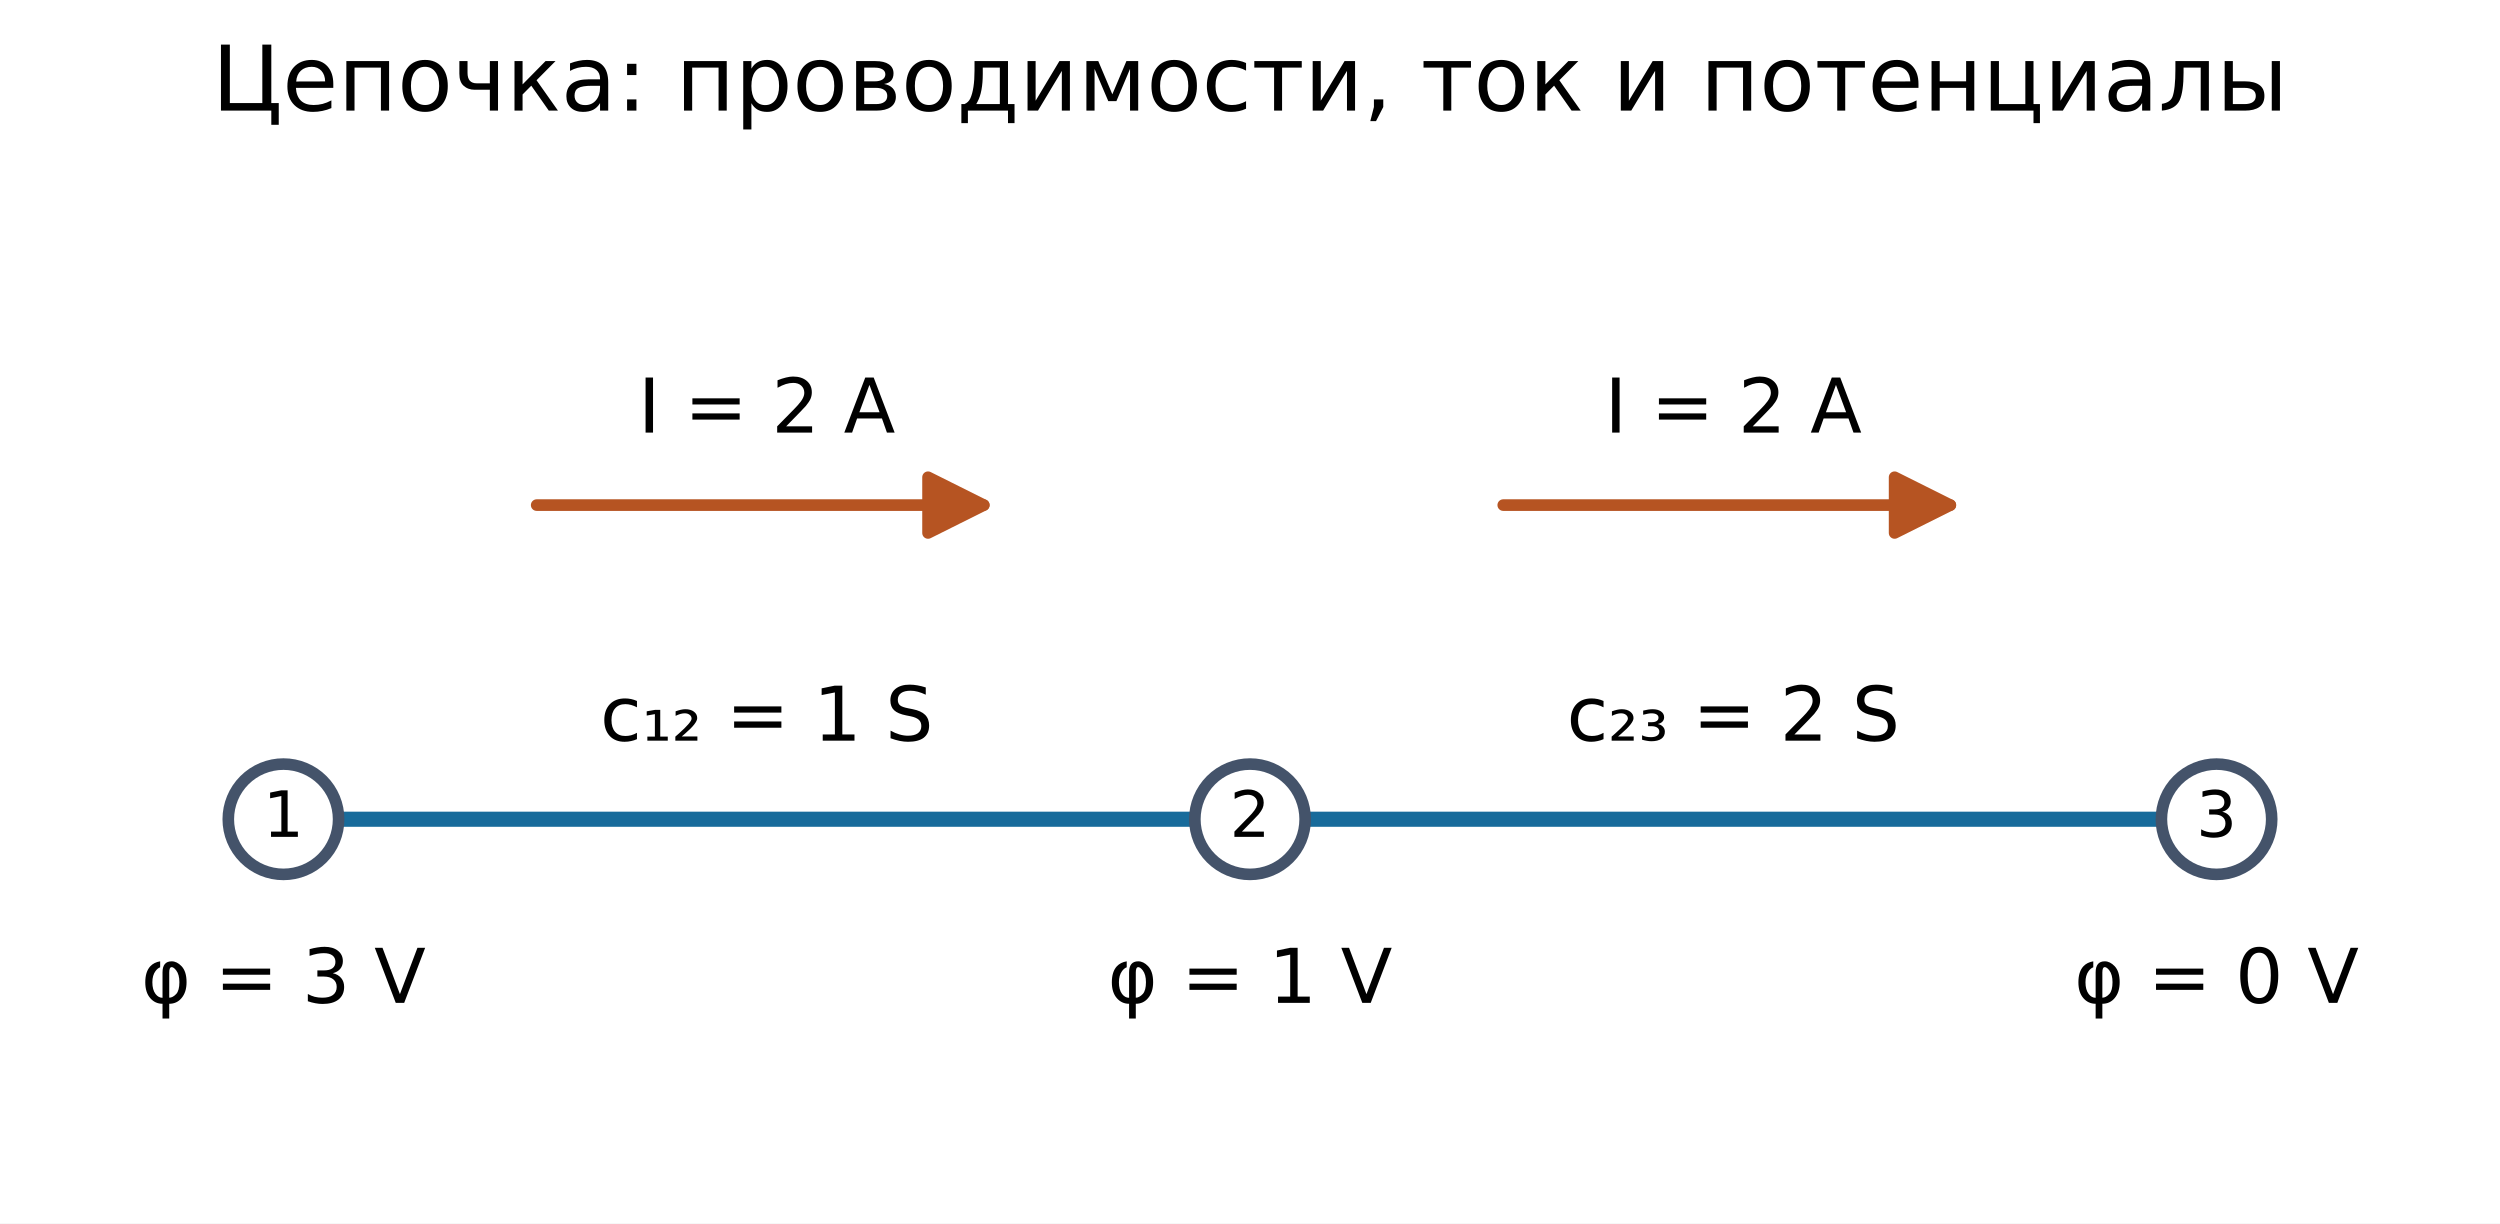
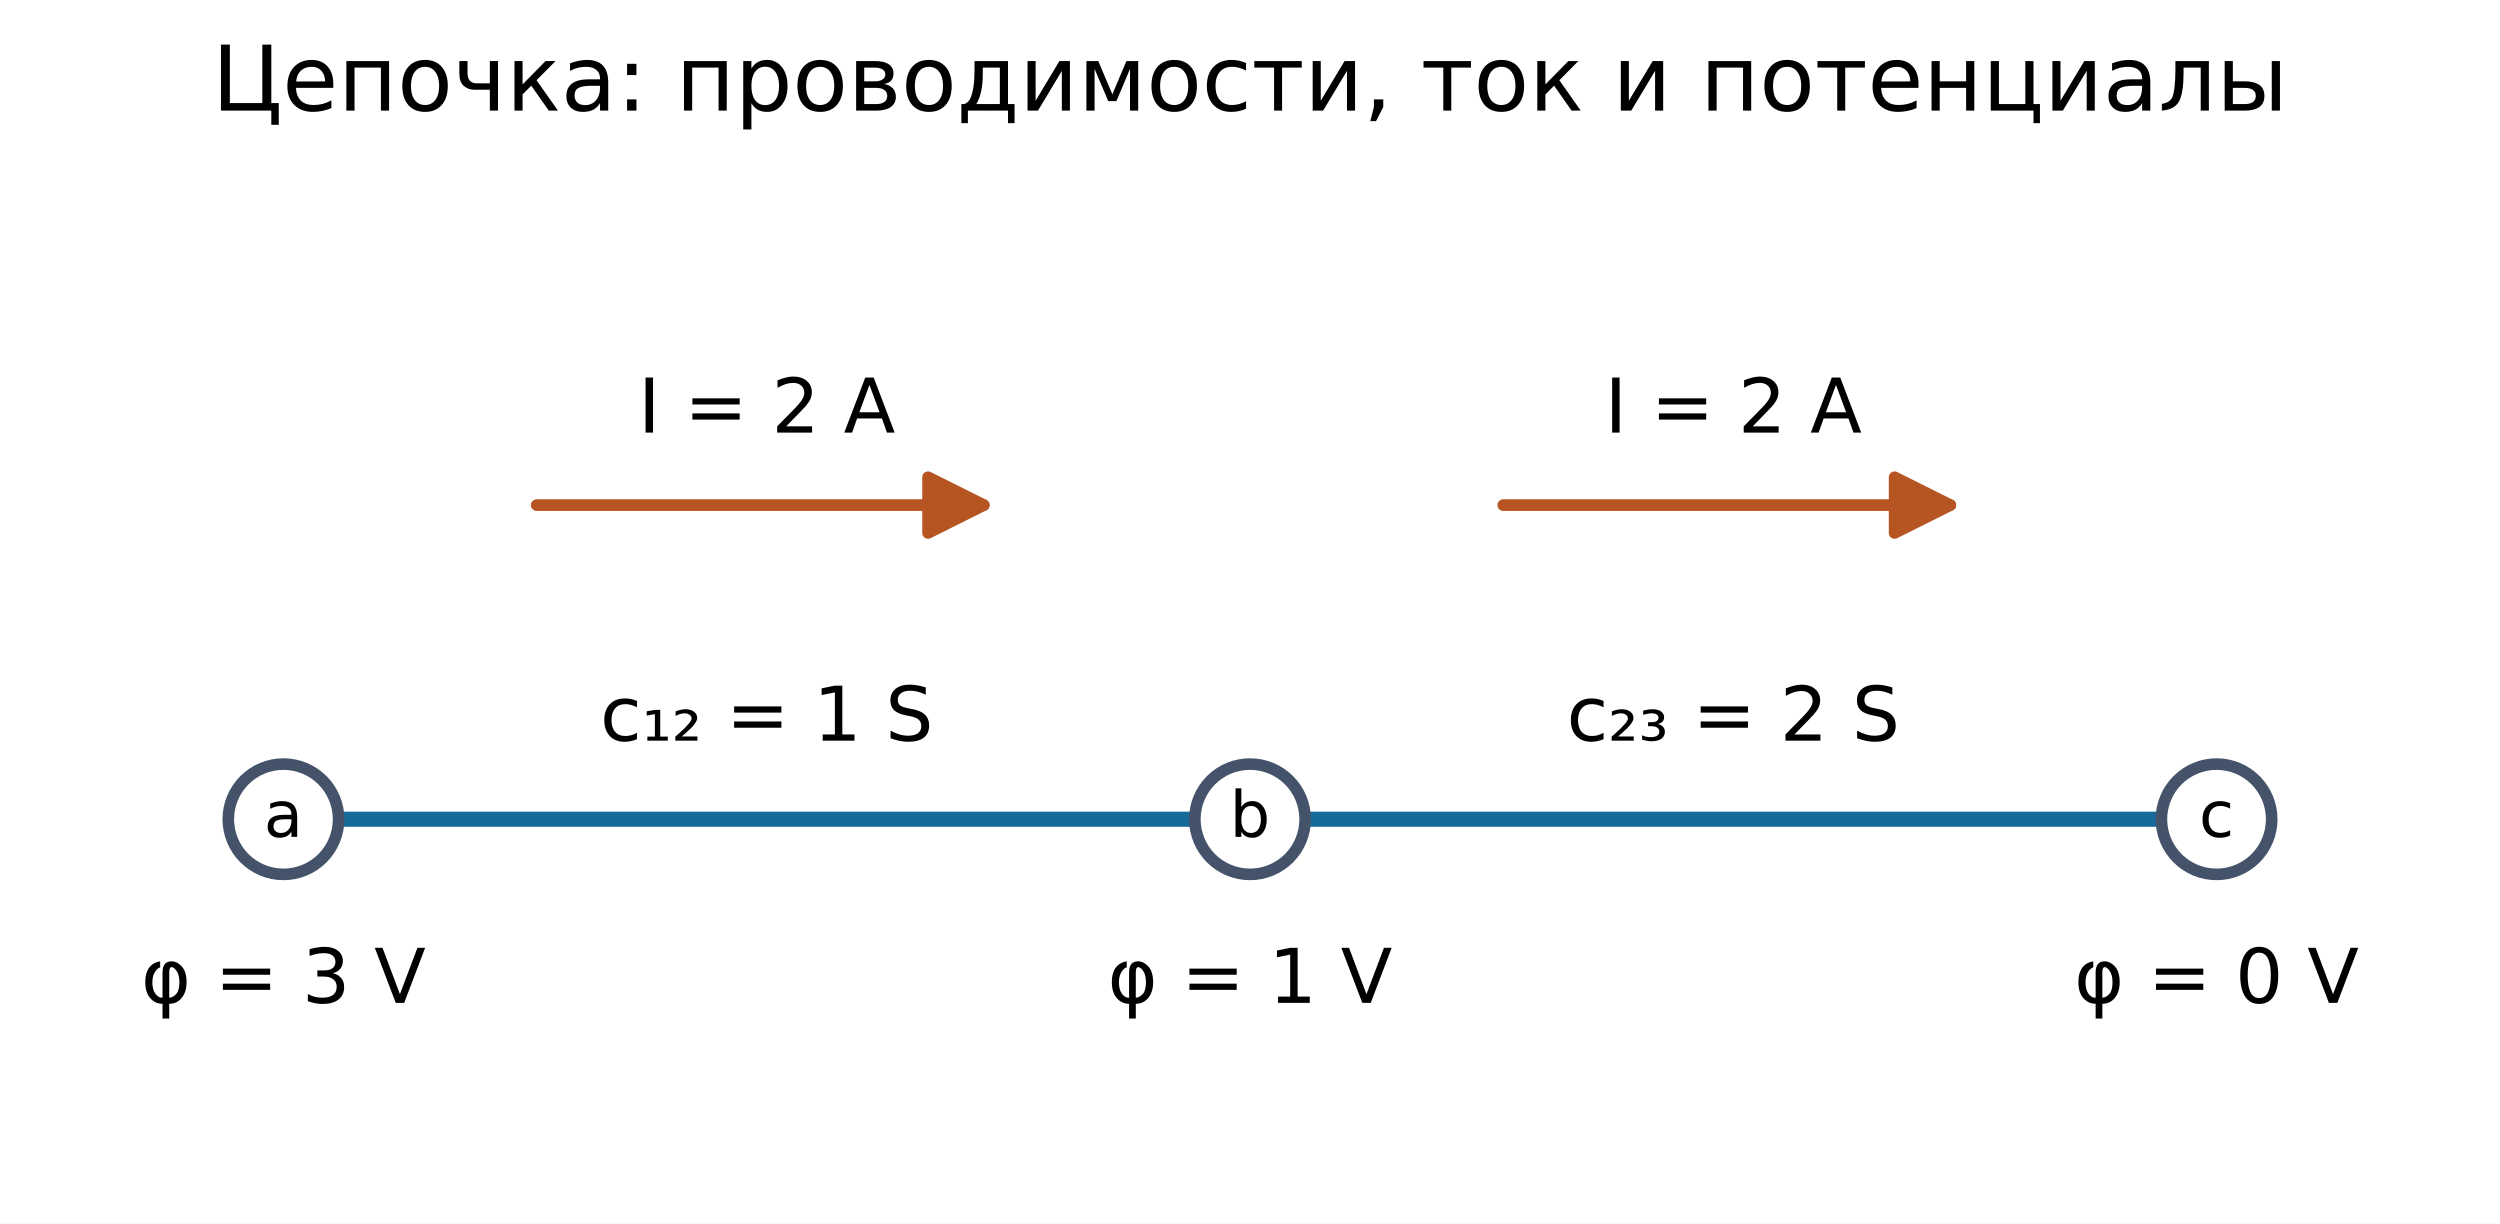
<svg xmlns="http://www.w3.org/2000/svg" xmlns:xlink="http://www.w3.org/1999/xlink" width="430.6pt" height="210.734pt" viewBox="0 0 430.6 210.734" version="1.1">
  <defs>
    <style type="text/css">*{stroke-linejoin: round; stroke-linecap: butt}</style>
  </defs>
  <g id="figure_1">
    <g id="patch_1">
      <path d="M 0 210.734  L 430.6 210.734  L 430.6 0  L 0 0  z " style="fill: #ffffff" />
    </g>
    <g id="axes_1">
      <g id="line2d_1">
-         <path d="M 48.82 141.104  L 215.3 141.104  " clip-path="url(#p349ba3f1ec)" style="fill: none; stroke: #176b9b; stroke-width: 2.6; stroke-linecap: square" />
+         <path d="M 48.82 141.104  L 215.3 141.104  " clip-path="url(#pc1061cf4d5)" style="fill: none; stroke: #176b9b; stroke-width: 2.6; stroke-linecap: square" />
      </g>
      <g id="line2d_2">
-         <path d="M 215.3 141.104  L 381.78 141.104  " clip-path="url(#p349ba3f1ec)" style="fill: none; stroke: #176b9b; stroke-width: 2.6; stroke-linecap: square" />
+         <path d="M 215.3 141.104  L 381.78 141.104  " clip-path="url(#pc1061cf4d5)" style="fill: none; stroke: #176b9b; stroke-width: 2.6; stroke-linecap: square" />
      </g>
      <g id="text_1">
        <g id="patch_2">
          <path d="M 102.328 131.322  L 161.792 131.322  L 161.792 116.661  L 102.328 116.661  z " style="fill: #ffffff" />
        </g>
        <text style="font: 13px 'DejaVu Sans'; text-anchor: middle" x="132.06" y="127.579" transform="rotate(-0 132.06 127.5788)">c₁₂ = 1 S</text>
      </g>
      <g id="text_2">
        <g id="patch_3">
          <path d="M 268.808 131.322  L 328.272 131.322  L 328.272 116.661  L 268.808 116.661  z " style="fill: #ffffff" />
        </g>
        <text style="font: 13px 'DejaVu Sans'; text-anchor: middle" x="298.54" y="127.579" transform="rotate(-0 298.54 127.5788)">c₂₃ = 2 S</text>
      </g>
      <g id="text_3">
        <text style="font: 13px 'DejaVu Sans'; text-anchor: middle" x="48.82" y="172.735" transform="rotate(-0 48.82 172.7348)">φ = 3 V</text>
      </g>
      <g id="text_4">
        <text style="font: 13px 'DejaVu Sans'; text-anchor: middle" x="215.3" y="172.735" transform="rotate(-0 215.3 172.7348)">φ = 1 V</text>
      </g>
      <g id="text_5">
        <text style="font: 13px 'DejaVu Sans'; text-anchor: middle" x="381.78" y="172.735" transform="rotate(-0 381.78 172.7348)">φ = 0 V</text>
      </g>
      <g id="patch_4">
        <path d="M 92.439 86.998  Q 132.06 86.998 169.446 86.998  " style="fill: none; stroke: #b65422; stroke-width: 2; stroke-linecap: round" />
        <path d="M 159.846 82.198  L 169.446 86.998  L 159.846 91.798  z " style="fill: #b65422; stroke: #b65422; stroke-width: 2; stroke-linecap: round" />
      </g>
      <g id="text_6">
        <text style="font: 13px 'DejaVu Sans'; text-anchor: middle" x="132.06" y="74.512" transform="rotate(-0 132.06 74.51156)">I = 2 A</text>
      </g>
      <g id="patch_5">
        <path d="M 258.919 86.998  Q 298.54 86.998 335.926 86.998  " style="fill: none; stroke: #b65422; stroke-width: 2; stroke-linecap: round" />
        <path d="M 326.326 82.198  L 335.926 86.998  L 326.326 91.798  z " style="fill: #b65422; stroke: #b65422; stroke-width: 2; stroke-linecap: round" />
      </g>
      <g id="text_7">
        <text style="font: 13px 'DejaVu Sans'; text-anchor: middle" x="298.54" y="74.512" transform="rotate(-0 298.54 74.51156)">I = 2 A</text>
      </g>
      <g id="text_8">
        <text style="font: 15.6px 'DejaVu Sans'; text-anchor: middle" x="215.3" y="19.054" transform="rotate(-0 215.3 19.05356)">Цепочка: проводимости, ток и потенциалы</text>
      </g>
      <g id="line2d_3">
        <defs>
-           <path id="m22042bb319" d="M 0 9.5  C 2.519 9.5 4.936 8.499 6.718 6.718  C 8.499 4.936 9.5 2.519 9.5 0  C 9.5 -2.519 8.499 -4.936 6.718 -6.718  C 4.936 -8.499 2.519 -9.5 0 -9.5  C -2.519 -9.5 -4.936 -8.499 -6.718 -6.718  C -8.499 -4.936 -9.5 -2.519 -9.5 0  C -9.5 2.519 -8.499 4.936 -6.718 6.718  C -4.936 8.499 -2.519 9.5 0 9.5  z " style="stroke: #44536a; stroke-width: 2" />
+           <path id="m7709da15c4" d="M 0 9.5  C 2.519 9.5 4.936 8.499 6.718 6.718  C 8.499 4.936 9.5 2.519 9.5 0  C 9.5 -2.519 8.499 -4.936 6.718 -6.718  C 4.936 -8.499 2.519 -9.5 0 -9.5  C -2.519 -9.5 -4.936 -8.499 -6.718 -6.718  C -8.499 -4.936 -9.5 -2.519 -9.5 0  C -9.5 2.519 -8.499 4.936 -6.718 6.718  C -4.936 8.499 -2.519 9.5 0 9.5  z " style="stroke: #44536a; stroke-width: 2" />
        </defs>
-         <g clip-path="url(#p349ba3f1ec)">
-           <use xlink:href="#m22042bb319" x="48.82" y="141.104" style="fill: #ffffff; stroke: #44536a; stroke-width: 2" />
+         <g clip-path="url(#pc1061cf4d5)">
+           <use xlink:href="#m7709da15c4" x="48.82" y="141.104" style="fill: #ffffff; stroke: #44536a; stroke-width: 2" />
        </g>
      </g>
      <g id="line2d_4">
-         <g clip-path="url(#p349ba3f1ec)">
-           <use xlink:href="#m22042bb319" x="215.3" y="141.104" style="fill: #ffffff; stroke: #44536a; stroke-width: 2" />
+         <g clip-path="url(#pc1061cf4d5)">
+           <use xlink:href="#m7709da15c4" x="215.3" y="141.104" style="fill: #ffffff; stroke: #44536a; stroke-width: 2" />
        </g>
      </g>
      <g id="line2d_5">
-         <g clip-path="url(#p349ba3f1ec)">
-           <use xlink:href="#m22042bb319" x="381.78" y="141.104" style="fill: #ffffff; stroke: #44536a; stroke-width: 2" />
+         <g clip-path="url(#pc1061cf4d5)">
+           <use xlink:href="#m7709da15c4" x="381.78" y="141.104" style="fill: #ffffff; stroke: #44536a; stroke-width: 2" />
        </g>
      </g>
      <g id="text_9">
-         <text style="font: 11px 'DejaVu Sans'; text-anchor: middle" x="48.82" y="144.139" transform="rotate(-0 48.82 144.1389)">1</text>
+         <text style="font: 11px 'DejaVu Sans'; text-anchor: middle" x="48.82" y="144.139" transform="rotate(-0 48.82 144.1389)">a</text>
      </g>
      <g id="text_10">
-         <text style="font: 11px 'DejaVu Sans'; text-anchor: middle" x="215.3" y="144.139" transform="rotate(-0 215.3 144.1389)">2</text>
+         <text style="font: 11px 'DejaVu Sans'; text-anchor: middle" x="215.3" y="144.139" transform="rotate(-0 215.3 144.1389)">b</text>
      </g>
      <g id="text_11">
-         <text style="font: 11px 'DejaVu Sans'; text-anchor: middle" x="381.78" y="144.139" transform="rotate(-0 381.78 144.1389)">3</text>
+         <text style="font: 11px 'DejaVu Sans'; text-anchor: middle" x="381.78" y="144.139" transform="rotate(-0 381.78 144.1389)">c</text>
      </g>
    </g>
  </g>
  <defs>
-     <clipPath id="p349ba3f1ec">
+     <clipPath id="pc1061cf4d5">
      <rect x="7.2" y="37.054" width="416.2" height="166.48" />
    </clipPath>
  </defs>
</svg>
